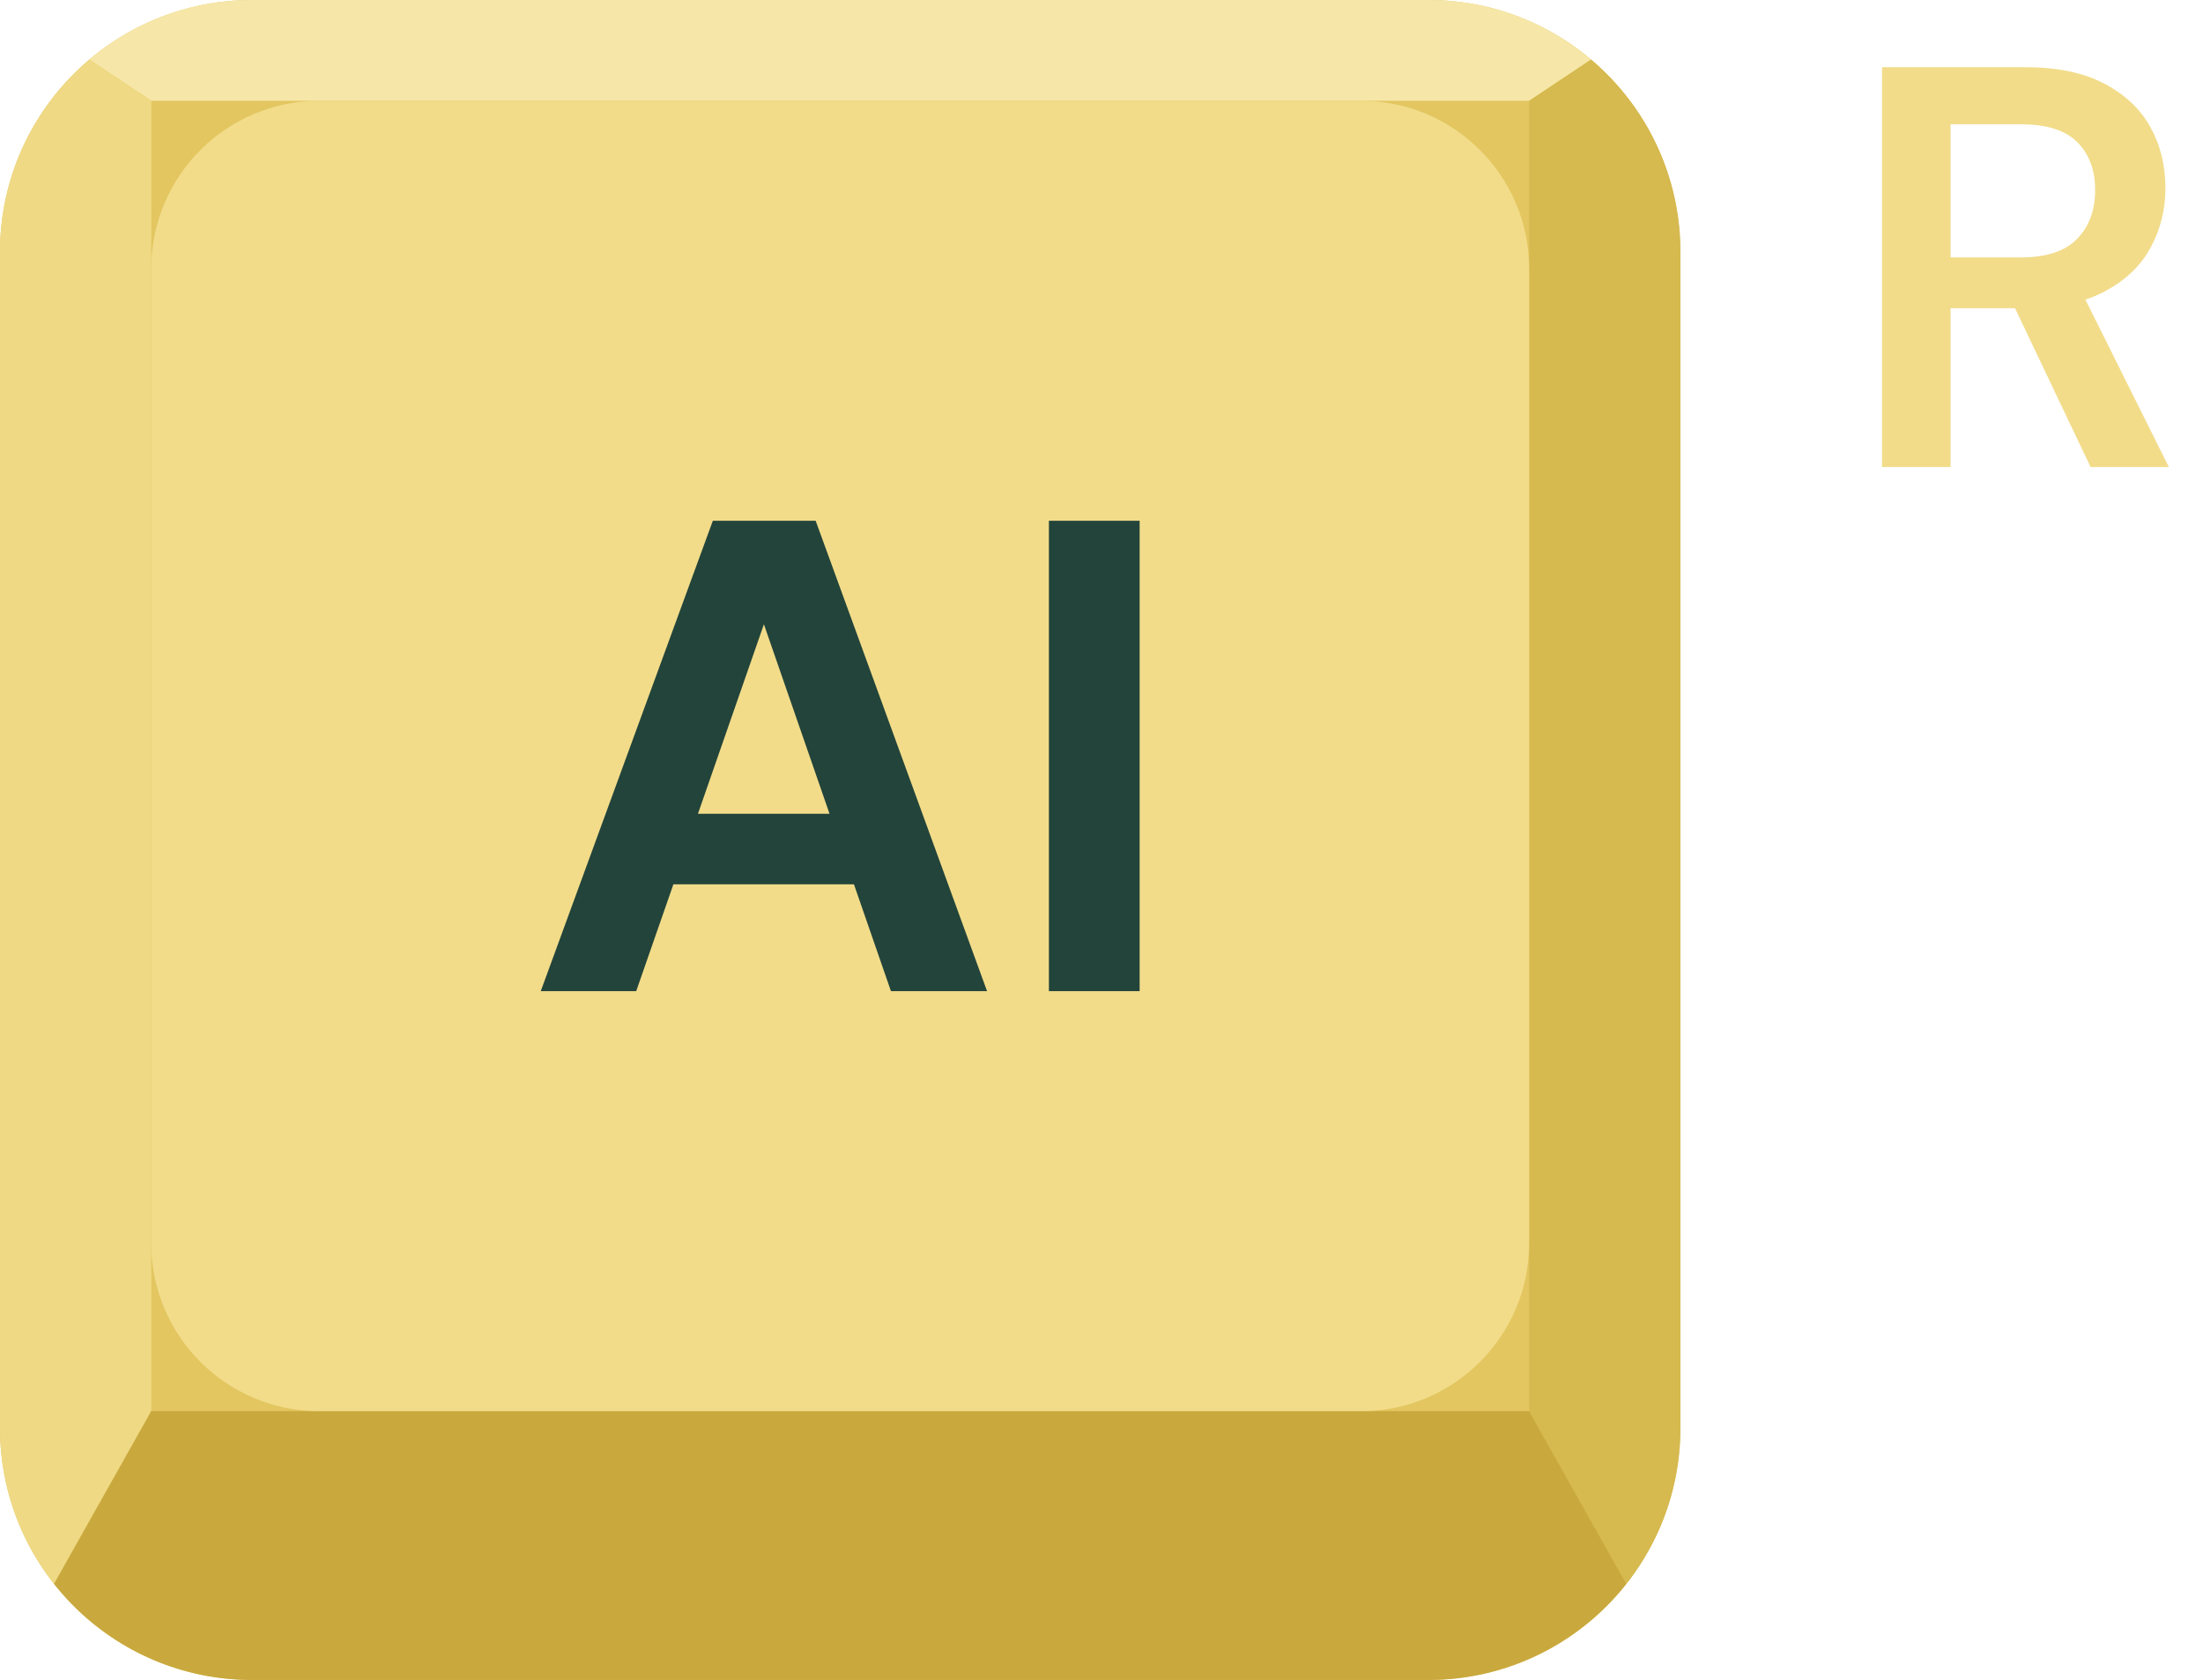
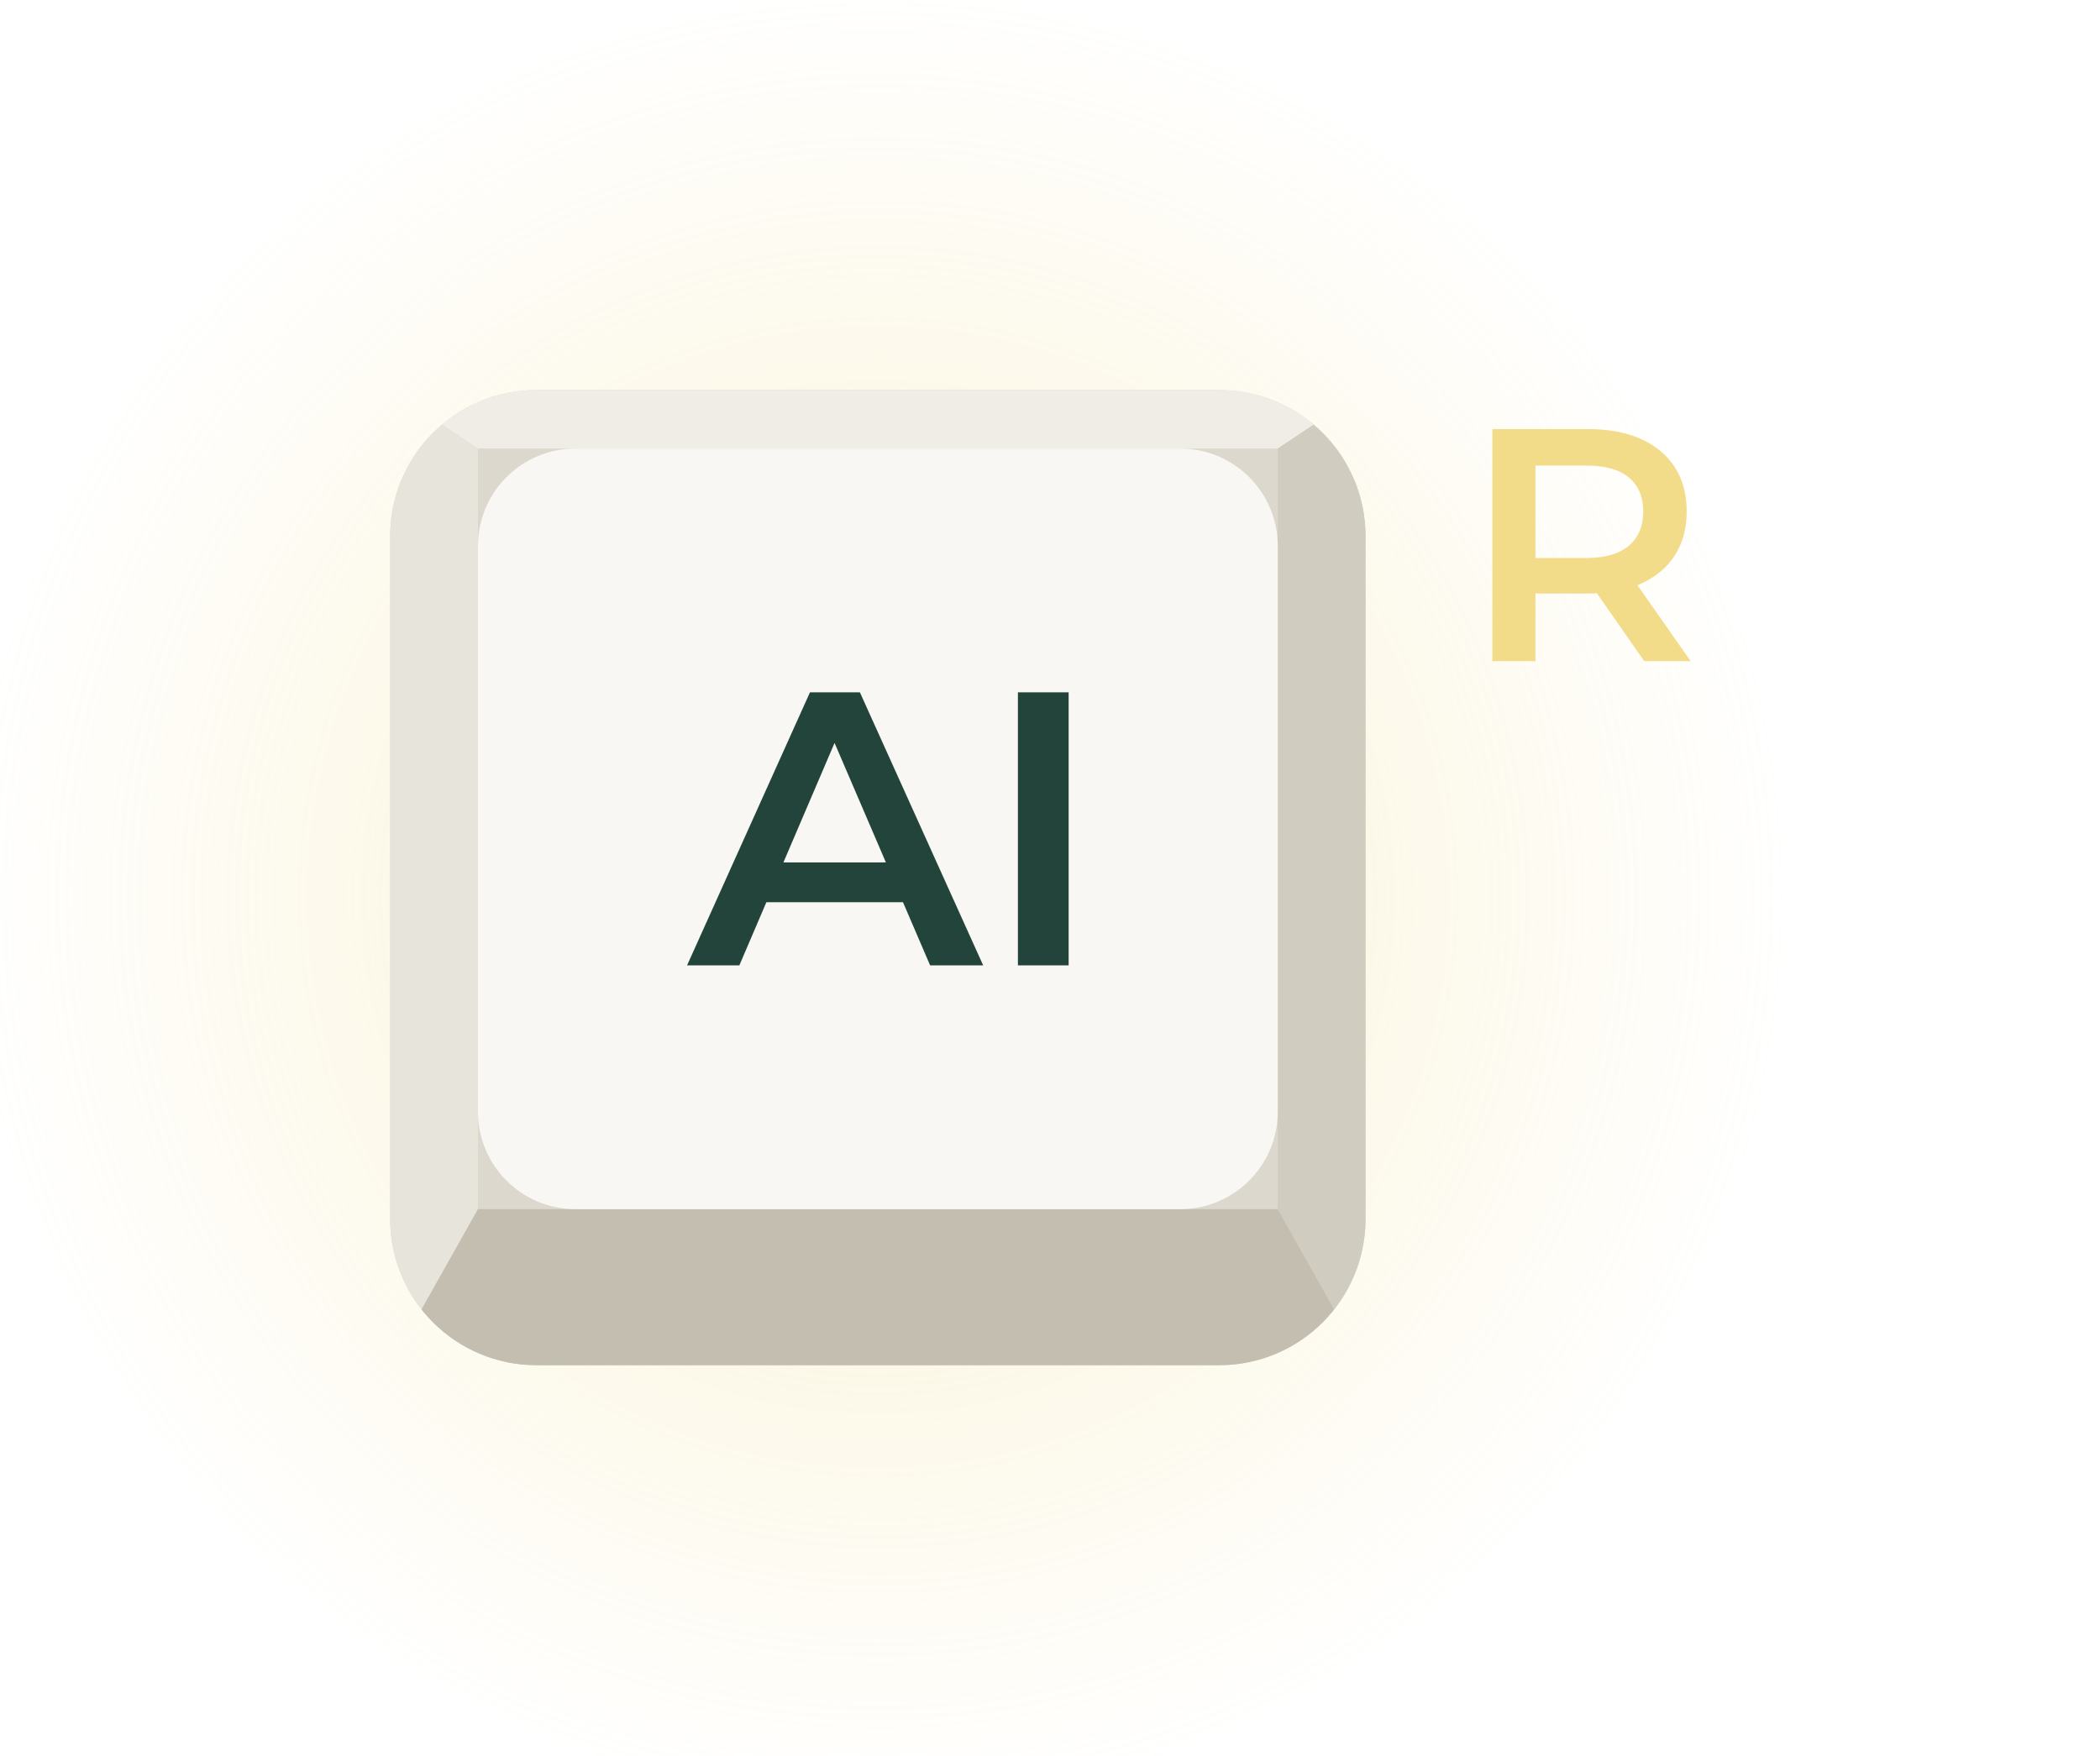
- <svg xmlns="http://www.w3.org/2000/svg" viewBox="0 0 131.1 100.0" role="img" aria-label="AI Resulting">
-   <g>
-     <clipPath id="k00100">
-       <rect x="0" y="0" width="100" height="100" rx="15.0" />
-     </clipPath>
-     <g clip-path="url(#k00100)">
-       <rect x="0" y="0" width="100" height="100" fill="#E3C660" />
-       <polygon points="0.00,0.00 100.00,0.00 91.00,6.00 9.00,6.00" fill="#F6E7A8" />
-       <polygon points="0.00,0.00 9.00,6.00 9.00,84.00 0.00,100.00" fill="#EFD984" />
-       <polygon points="100.00,0.00 100.00,100.00 91.00,84.00 91.00,6.00" fill="#D6B94F" />
-       <polygon points="0.00,100.00 9.00,84.00 91.00,84.00 100.00,100.00" fill="#C9A93E" />
-     </g>
-     <rect x="9.0" y="6.0" width="82.0" height="78.0" rx="10.0" fill="#F2DC8A" />
-     <path d="M32.18 59.0 42.42 31.0H48.54L58.74 59.0H53.02L45.46 37.16L37.86 59.0ZM36.7 52.64 38.14 48.44H52.38L53.78 52.64ZM62.42 59.0V31.0H67.82V59.0Z" fill="#23443A" />
+ <svg xmlns="http://www.w3.org/2000/svg" viewBox="-40 -40 215.3 180.0" role="img" aria-label="AI Resulting">
+   <radialGradient id="gc96945" cx="50%" cy="50%" r="50%">
+     <stop offset="0" stop-color="#F2DC8A" stop-opacity=".75" />
+     <stop offset=".45" stop-color="#F2DC8A" stop-opacity=".22" />
+     <stop offset="1" stop-color="#F2DC8A" stop-opacity="0" />
+   </radialGradient>
+   <circle cx="50.0" cy="52.0" r="95.0" fill="url(#gc96945)" />
+   <clipPath id="c96945">
+     <rect x="0" y="0" width="100" height="100" rx="15.0" />
+   </clipPath>
+   <g clip-path="url(#c96945)">
+     <rect x="0" y="0" width="100" height="100" fill="#DCD8CD" />
+     <polygon points="0.00,0.00 100.00,0.00 91.00,6.00 9.00,6.00" fill="#EFEDE6" />
+     <polygon points="0.00,0.00 9.00,6.00 9.00,84.00 0.00,100.00" fill="#E7E4DB" />
+     <polygon points="100.00,0.00 100.00,100.00 91.00,84.00 91.00,6.00" fill="#D0CCBF" />
+     <polygon points="0.00,100.00 9.00,84.00 91.00,84.00 100.00,100.00" fill="#C3BEAF" />
  </g>
-   <path d="M112.0 27.8V4.0H120.534Q123.356 4.0 125.209 4.969Q127.062 5.938 127.963 7.553Q128.864 9.168 128.864 11.208Q128.864 13.112 127.98 14.744Q127.096 16.376 125.226 17.362Q123.356 18.348 120.432 18.348H116.08V27.8ZM124.41 27.8 119.412 17.294H123.832L129.068 27.8ZM116.08 15.322H120.262Q122.54 15.322 123.611 14.217Q124.682 13.112 124.682 11.31Q124.682 9.542 123.628 8.471Q122.574 7.4 120.262 7.4H116.08Z" fill="#F2DC8A" />
+   <rect x="9.0" y="6.0" width="82.0" height="78.0" rx="10.0" fill="#F8F7F3" />
+   <path d="M30.44 59.0 43.04 31.0H48.16L60.8 59.0H55.36L44.52 33.76H46.6L35.8 59.0ZM36.24 52.52 37.64 48.44H52.76L54.16 52.52ZM64.36 59.0V31.0H69.56V59.0Z" fill="#23443A" />
+   <path d="M113.0 27.8V4.0H122.758Q127.518 4.0 130.221 6.244Q132.924 8.488 132.924 12.466Q132.924 15.084 131.7 16.971Q130.476 18.858 128.215 19.861Q125.954 20.864 122.792 20.864H115.448L117.42 18.858V27.8ZM128.572 27.8 122.554 19.164H127.28L133.332 27.8ZM117.42 19.334 115.448 17.226H122.588Q125.512 17.226 126.991 15.968Q128.47 14.71 128.47 12.466Q128.47 10.188 126.991 8.964Q125.512 7.74 122.588 7.74H115.448L117.42 5.564Z" fill="#F2DC8A" />
</svg>
